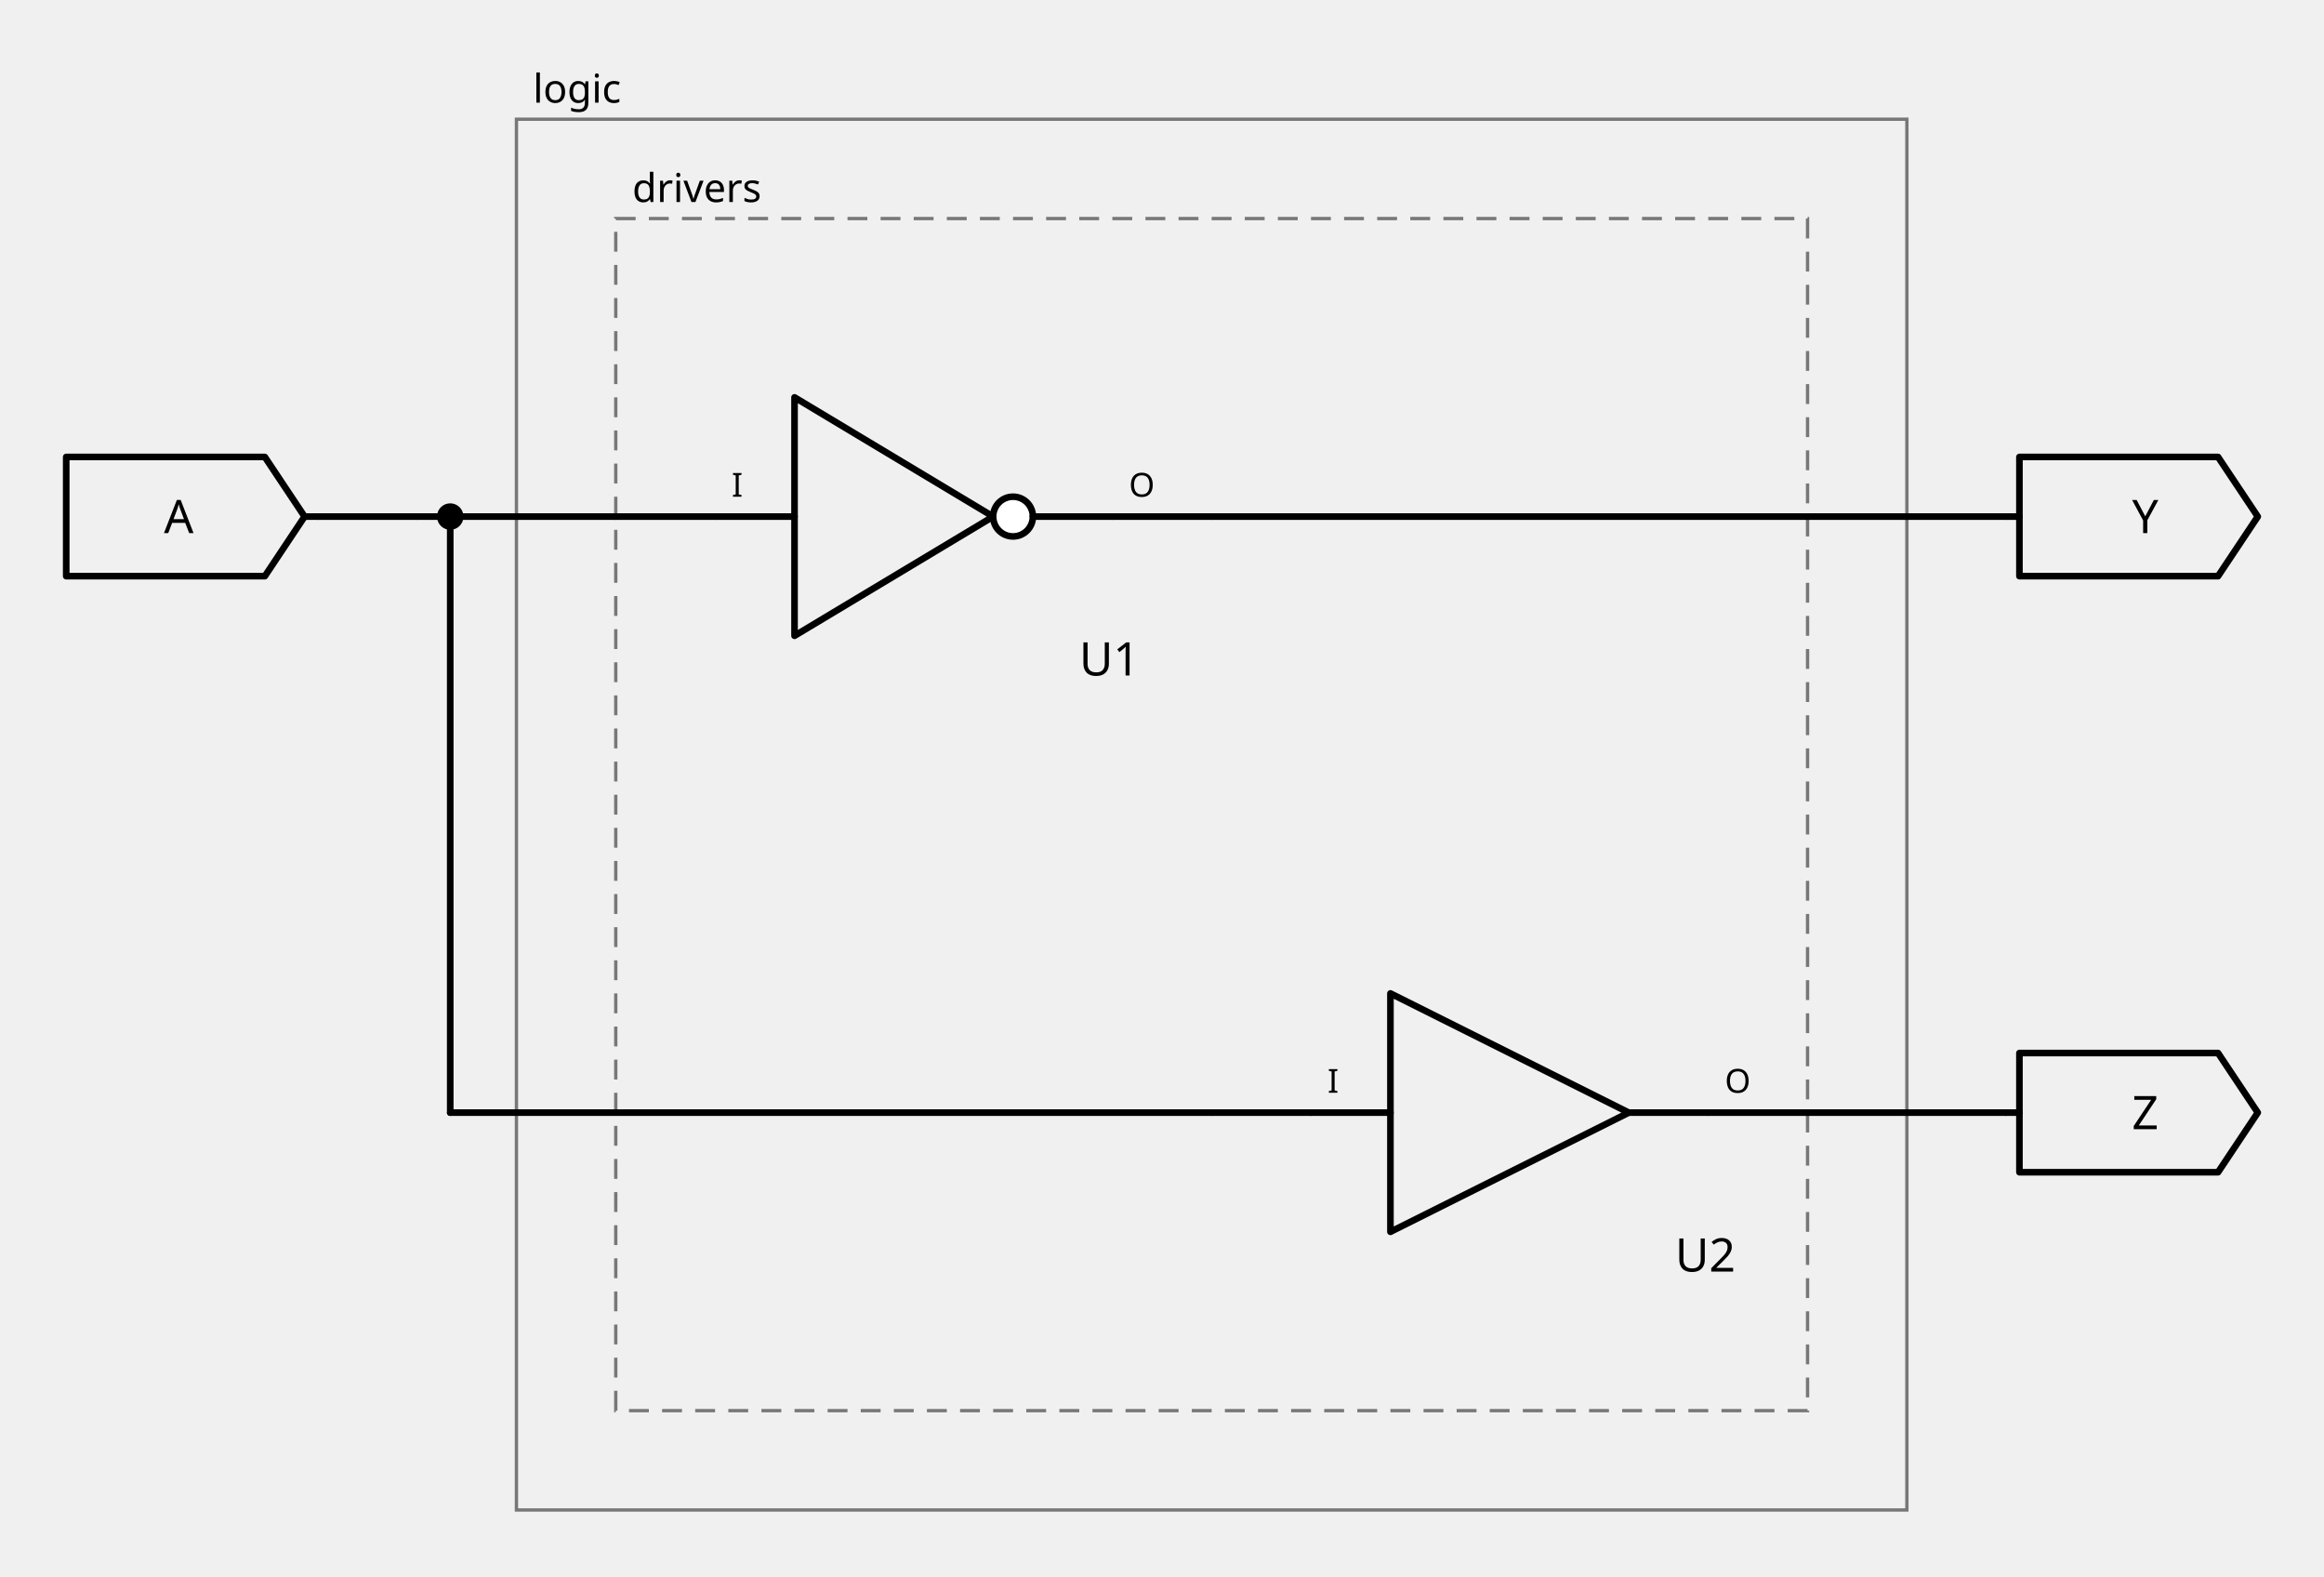
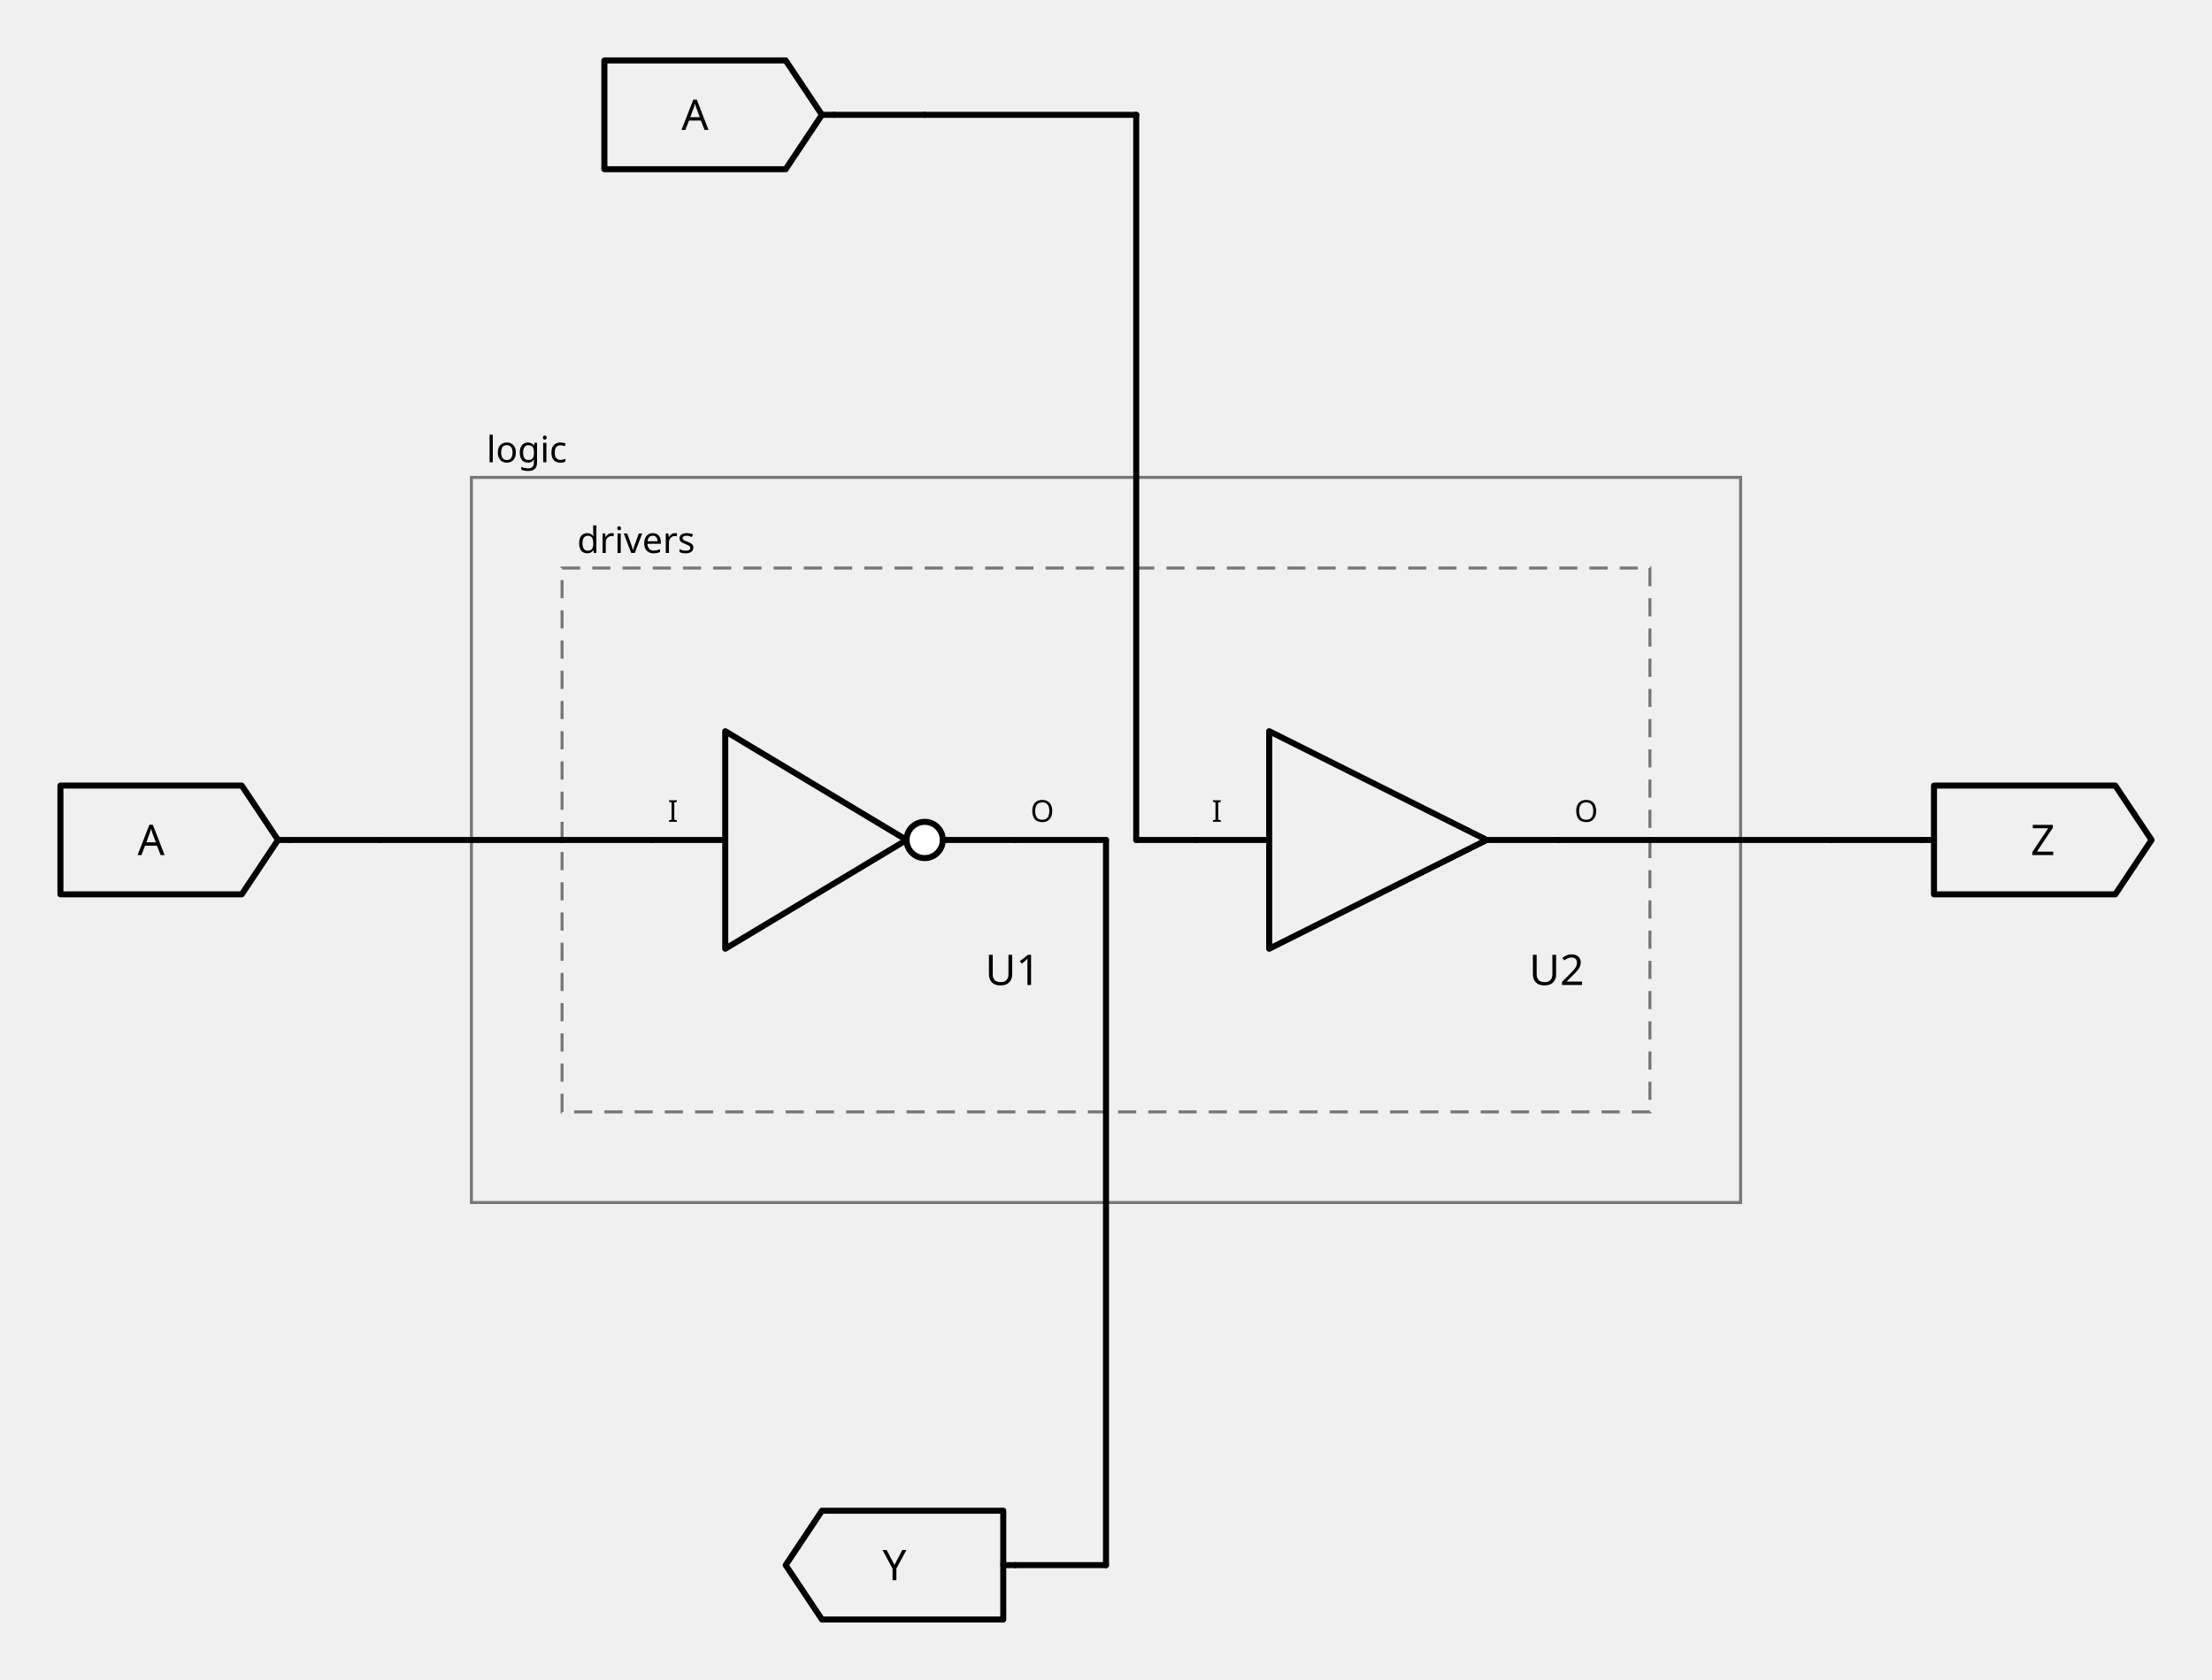
- <svg xmlns="http://www.w3.org/2000/svg" id="fixture-shared-input" width="702" viewBox="24 -36 702 476" height="476" role="graphics-document document" aria-roledescription="circuitDiagram">
+ <svg xmlns="http://www.w3.org/2000/svg" id="fixture-shared-input" width="732" viewBox="24 -158 732 556" height="556" role="graphics-document document" aria-roledescription="circuitDiagram">
  <style>#fixture-shared-input{font-family:"trebuchet ms",verdana,arial,sans-serif;font-size:16px;fill:#333;}@keyframes edge-animation-frame{from{stroke-dashoffset:0;}}@keyframes dash{to{stroke-dashoffset:0;}}#fixture-shared-input .edge-animation-slow{stroke-dasharray:9,5!important;stroke-dashoffset:900;animation:dash 50s linear infinite;stroke-linecap:round;}#fixture-shared-input .edge-animation-fast{stroke-dasharray:9,5!important;stroke-dashoffset:900;animation:dash 20s linear infinite;stroke-linecap:round;}#fixture-shared-input .error-icon{fill:#552222;}#fixture-shared-input .error-text{fill:#552222;stroke:#552222;}#fixture-shared-input .edge-thickness-normal{stroke-width:1px;}#fixture-shared-input .edge-thickness-thick{stroke-width:3.5px;}#fixture-shared-input .edge-pattern-solid{stroke-dasharray:0;}#fixture-shared-input .edge-thickness-invisible{stroke-width:0;fill:none;}#fixture-shared-input .edge-pattern-dashed{stroke-dasharray:3;}#fixture-shared-input .edge-pattern-dotted{stroke-dasharray:2;}#fixture-shared-input .marker{fill:#333333;stroke:#333333;}#fixture-shared-input .marker.cross{stroke:#333333;}#fixture-shared-input svg{font-family:"trebuchet ms",verdana,arial,sans-serif;font-size:16px;}#fixture-shared-input p{margin:0;}#fixture-shared-input .node .neo-node{stroke:#9370DB;}#fixture-shared-input [data-look="neo"].node rect,#fixture-shared-input [data-look="neo"].cluster rect,#fixture-shared-input [data-look="neo"].node polygon{stroke:#9370DB;filter:drop-shadow(1px 2px 2px rgba(185, 185, 185, 1));}#fixture-shared-input [data-look="neo"].swimlane.cluster rect{filter:none;}#fixture-shared-input [data-look="neo"].node path{stroke:#9370DB;stroke-width:1px;}#fixture-shared-input [data-look="neo"].node .outer-path{filter:drop-shadow(1px 2px 2px rgba(185, 185, 185, 1));}#fixture-shared-input [data-look="neo"].node .neo-line path{stroke:#9370DB;filter:none;}#fixture-shared-input [data-look="neo"].node circle{stroke:#9370DB;filter:drop-shadow(1px 2px 2px rgba(185, 185, 185, 1));}#fixture-shared-input [data-look="neo"].node circle .state-start{fill:#000000;}#fixture-shared-input [data-look="neo"].icon-shape .icon{fill:#9370DB;filter:drop-shadow(1px 2px 2px rgba(185, 185, 185, 1));}#fixture-shared-input [data-look="neo"].icon-shape .icon-neo path{stroke:#9370DB;filter:drop-shadow(1px 2px 2px rgba(185, 185, 185, 1));}#fixture-shared-input :root{--mermaid-font-family:"trebuchet ms",verdana,arial,sans-serif;}</style>
  <g />
  <g data-circuit="drawing">
    <g data-layer="frames">
-       <rect x="180" y="0" width="420" height="420" fill="none" stroke="#777" stroke-width="1" data-block="0" />
+       <rect x="180" y="0" width="420" height="240" fill="none" stroke="#777" stroke-width="1" data-block="0" />
      <text x="185" y="-5" fill="black" stroke="none" font-size="12" font-family="sans-serif">
        <tspan x="185" dy="0">logic</tspan>
      </text>
-       <rect x="210" y="30" width="360" height="360" fill="none" stroke="#777" stroke-width="1" data-stage="0" stroke-dasharray="6 4" />
+       <rect x="210" y="30" width="360" height="180" fill="none" stroke="#777" stroke-width="1" data-stage="0" stroke-dasharray="6 4" />
      <text x="215" y="25" fill="black" stroke="none" font-size="12" font-family="sans-serif">
        <tspan x="215" dy="0">drivers</tspan>
      </text>
    </g>
    <g fill="none" stroke="black" stroke-width="2" stroke-linecap="round" data-layer="wires">
      <g data-net="A">
+         <path d="M 240 120 L 210 120" />
        <path d="M 120 120 L 150 120" />
-         <path d="M 240 120 L 210 120" />
-         <path d="M 210 120 L 160 120" />
-         <path d="M 160 120 L 150 120" />
-         <path d="M 420 300 L 390 300" />
-         <path d="M 390 300 L 160 300" />
-         <path d="M 160 300 L 160 120" />
-         <circle cx="160" cy="120" r="3" fill="black" data-junction="A" />
+         <path d="M 150 120 L 210 120" />
+         <path d="M 420 120 L 400 120" />
+         <path d="M 300 -120 L 330 -120" />
+         <path d="M 330 -120 L 400 -120" />
+         <path d="M 400 -120 L 400 120" />
      </g>
      <g data-net="Y">
-         <path d="M 630 120 L 600 120" />
        <path d="M 360 120 L 390 120" />
-         <path d="M 390 120 L 600 120" />
+         <path d="M 360 360 L 390 360" />
+         <path d="M 390 360 L 390 120" />
      </g>
      <g data-net="Z">
-         <path d="M 630 300 L 600 300" />
-         <path d="M 540 300 L 570 300" />
-         <path d="M 570 300 L 600 300" />
+         <path d="M 540 120 L 570 120" />
+         <path d="M 660 120 L 630 120" />
+         <path d="M 630 120 L 570 120" />
      </g>
    </g>
    <g data-layer="symbols">
      <g transform="matrix(1 0 0 1 240 60)" data-symbol="inverter" data-device="U1">
        <g id="fixture-shared-input-symbol-0-0" fill="none" stroke="#000" stroke-width="2" stroke-linecap="round" stroke-linejoin="round">
          <line id="fixture-shared-input-symbol-0-1" x1="0" y1="60" x2="24" y2="60" />
          <polygon id="fixture-shared-input-symbol-0-2" points="24,24 24,96 84,60" />
          <circle id="fixture-shared-input-symbol-0-3" cx="90" cy="60" r="6" fill="#fff" />
          <line id="fixture-shared-input-symbol-0-4" x1="96" y1="60" x2="120" y2="60" />
        </g>
      </g>
-       <g transform="matrix(1 0 0 1 420 240)" data-symbol="buffer" data-device="U2">
+       <g transform="matrix(1 0 0 1 420 60)" data-symbol="buffer" data-device="U2">
        <g id="fixture-shared-input-symbol-1-0" fill="none" stroke="#000" stroke-width="2" stroke-linecap="round" stroke-linejoin="round">
          <line id="fixture-shared-input-symbol-1-1" x1="0" y1="60" x2="24" y2="60" />
          <polygon id="fixture-shared-input-symbol-1-2" points="24,24 24,96 96,60" />
          <line id="fixture-shared-input-symbol-1-3" x1="96" y1="60" x2="120" y2="60" />
        </g>
      </g>
-       <g transform="matrix(1 0 0 1 0 60)" data-symbol="pinIn" data-net-symbol="A">
+       <g transform="matrix(1 0 0 1 0 60)" data-symbol="pinIn" data-net-symbol="A" data-occurrence="0:A:0" data-net-role="local" data-net-block="0">
        <g id="fixture-shared-input-symbol-2-0" fill="none" stroke="#000" stroke-width="2" stroke-linecap="round" stroke-linejoin="round">
          <polygon id="fixture-shared-input-symbol-2-1" points="44,42 104,42 116,60 104,78 44,78" />
          <line id="fixture-shared-input-symbol-2-2" x1="116" y1="60" x2="120" y2="60" />
        </g>
      </g>
-       <g transform="matrix(1 0 0 1 630 60)" data-symbol="pinOut" data-net-symbol="Y">
+       <g transform="matrix(1 0 0 1 180 -180)" data-symbol="pinIn" data-net-symbol="A" data-occurrence="0:A:1" data-net-role="local" data-net-block="0">
        <g id="fixture-shared-input-symbol-3-0" fill="none" stroke="#000" stroke-width="2" stroke-linecap="round" stroke-linejoin="round">
-           <line id="fixture-shared-input-symbol-3-1" x1="0" y1="60" x2="4" y2="60" />
-           <polygon id="fixture-shared-input-symbol-3-2" points="4,42 64,42 76,60 64,78 4,78" />
+           <polygon id="fixture-shared-input-symbol-3-1" points="44,42 104,42 116,60 104,78 44,78" />
+           <line id="fixture-shared-input-symbol-3-2" x1="116" y1="60" x2="120" y2="60" />
        </g>
      </g>
-       <g transform="matrix(1 0 0 1 630 240)" data-symbol="pinOut" data-net-symbol="Z">
+       <g transform="matrix(-1 1.2246467991473532e-16 -1.2246467991473532e-16 -1 360 420)" data-symbol="pinOut" data-net-symbol="Y" data-occurrence="0:Y:0" data-net-role="local" data-net-block="0">
        <g id="fixture-shared-input-symbol-4-0" fill="none" stroke="#000" stroke-width="2" stroke-linecap="round" stroke-linejoin="round">
          <line id="fixture-shared-input-symbol-4-1" x1="0" y1="60" x2="4" y2="60" />
          <polygon id="fixture-shared-input-symbol-4-2" points="4,42 64,42 76,60 64,78 4,78" />
+         </g>
+       </g>
+       <g transform="matrix(1 0 0 1 660 60)" data-symbol="pinOut" data-net-symbol="Z" data-occurrence="0:Z:0" data-net-role="local" data-net-block="0">
+         <g id="fixture-shared-input-symbol-5-0" fill="none" stroke="#000" stroke-width="2" stroke-linecap="round" stroke-linejoin="round">
+           <line id="fixture-shared-input-symbol-5-1" x1="0" y1="60" x2="4" y2="60" />
+           <polygon id="fixture-shared-input-symbol-5-2" points="4,42 64,42 76,60 64,78 4,78" />
        </g>
      </g>
    </g>
    <g data-layer="labels">
      <text x="350" y="168" fill="black" stroke="none" font-size="14" font-family="sans-serif" data-device-label="U1">
        <tspan x="350" dy="0">U1</tspan>
      </text>
      <text x="245" y="114" fill="black" stroke="none" font-size="10" font-family="sans-serif" data-terminal="U1:I">
        <tspan x="245" dy="0">I</tspan>
      </text>
      <text x="365" y="114" fill="black" stroke="none" font-size="10" font-family="sans-serif" data-terminal="U1:O">
        <tspan x="365" dy="0">O</tspan>
      </text>
-       <text x="530" y="348" fill="black" stroke="none" font-size="14" font-family="sans-serif" data-device-label="U2">
+       <text x="530" y="168" fill="black" stroke="none" font-size="14" font-family="sans-serif" data-device-label="U2">
        <tspan x="530" dy="0">U2</tspan>
      </text>
-       <text x="425" y="294" fill="black" stroke="none" font-size="10" font-family="sans-serif" data-terminal="U2:I">
+       <text x="425" y="114" fill="black" stroke="none" font-size="10" font-family="sans-serif" data-terminal="U2:I">
        <tspan x="425" dy="0">I</tspan>
      </text>
-       <text x="545" y="294" fill="black" stroke="none" font-size="10" font-family="sans-serif" data-terminal="U2:O">
+       <text x="545" y="114" fill="black" stroke="none" font-size="10" font-family="sans-serif" data-terminal="U2:O">
        <tspan x="545" dy="0">O</tspan>
      </text>
-       <text x="78" y="125" fill="black" stroke="none" font-size="14" font-family="sans-serif" text-anchor="middle" data-net-label="A">
-         <tspan x="78" dy="0">A</tspan>
+       <text x="74" y="125" fill="black" stroke="none" font-size="14" font-family="sans-serif" text-anchor="middle" data-net-label="A" textLength="8" lengthAdjust="spacingAndGlyphs" data-occurrence-label="0:A:0">
+         <tspan x="74" dy="0">A</tspan>
      </text>
-       <text x="672" y="125" fill="black" stroke="none" font-size="14" font-family="sans-serif" text-anchor="middle" data-net-label="Y">
-         <tspan x="672" dy="0">Y</tspan>
+       <text x="254" y="-115" fill="black" stroke="none" font-size="14" font-family="sans-serif" text-anchor="middle" data-net-label="A" textLength="8" lengthAdjust="spacingAndGlyphs" data-occurrence-label="0:A:1">
+         <tspan x="254" dy="0">A</tspan>
      </text>
-       <text x="672" y="305" fill="black" stroke="none" font-size="14" font-family="sans-serif" text-anchor="middle" data-net-label="Z">
-         <tspan x="672" dy="0">Z</tspan>
+       <text x="320" y="365" fill="black" stroke="none" font-size="14" font-family="sans-serif" text-anchor="middle" data-net-label="Y" textLength="8" lengthAdjust="spacingAndGlyphs" data-occurrence-label="0:Y:0">
+         <tspan x="320" dy="0">Y</tspan>
+       </text>
+       <text x="700" y="125" fill="black" stroke="none" font-size="14" font-family="sans-serif" text-anchor="middle" data-net-label="Z" textLength="8" lengthAdjust="spacingAndGlyphs" data-occurrence-label="0:Z:0">
+         <tspan x="700" dy="0">Z</tspan>
      </text>
    </g>
  </g>
</svg>
